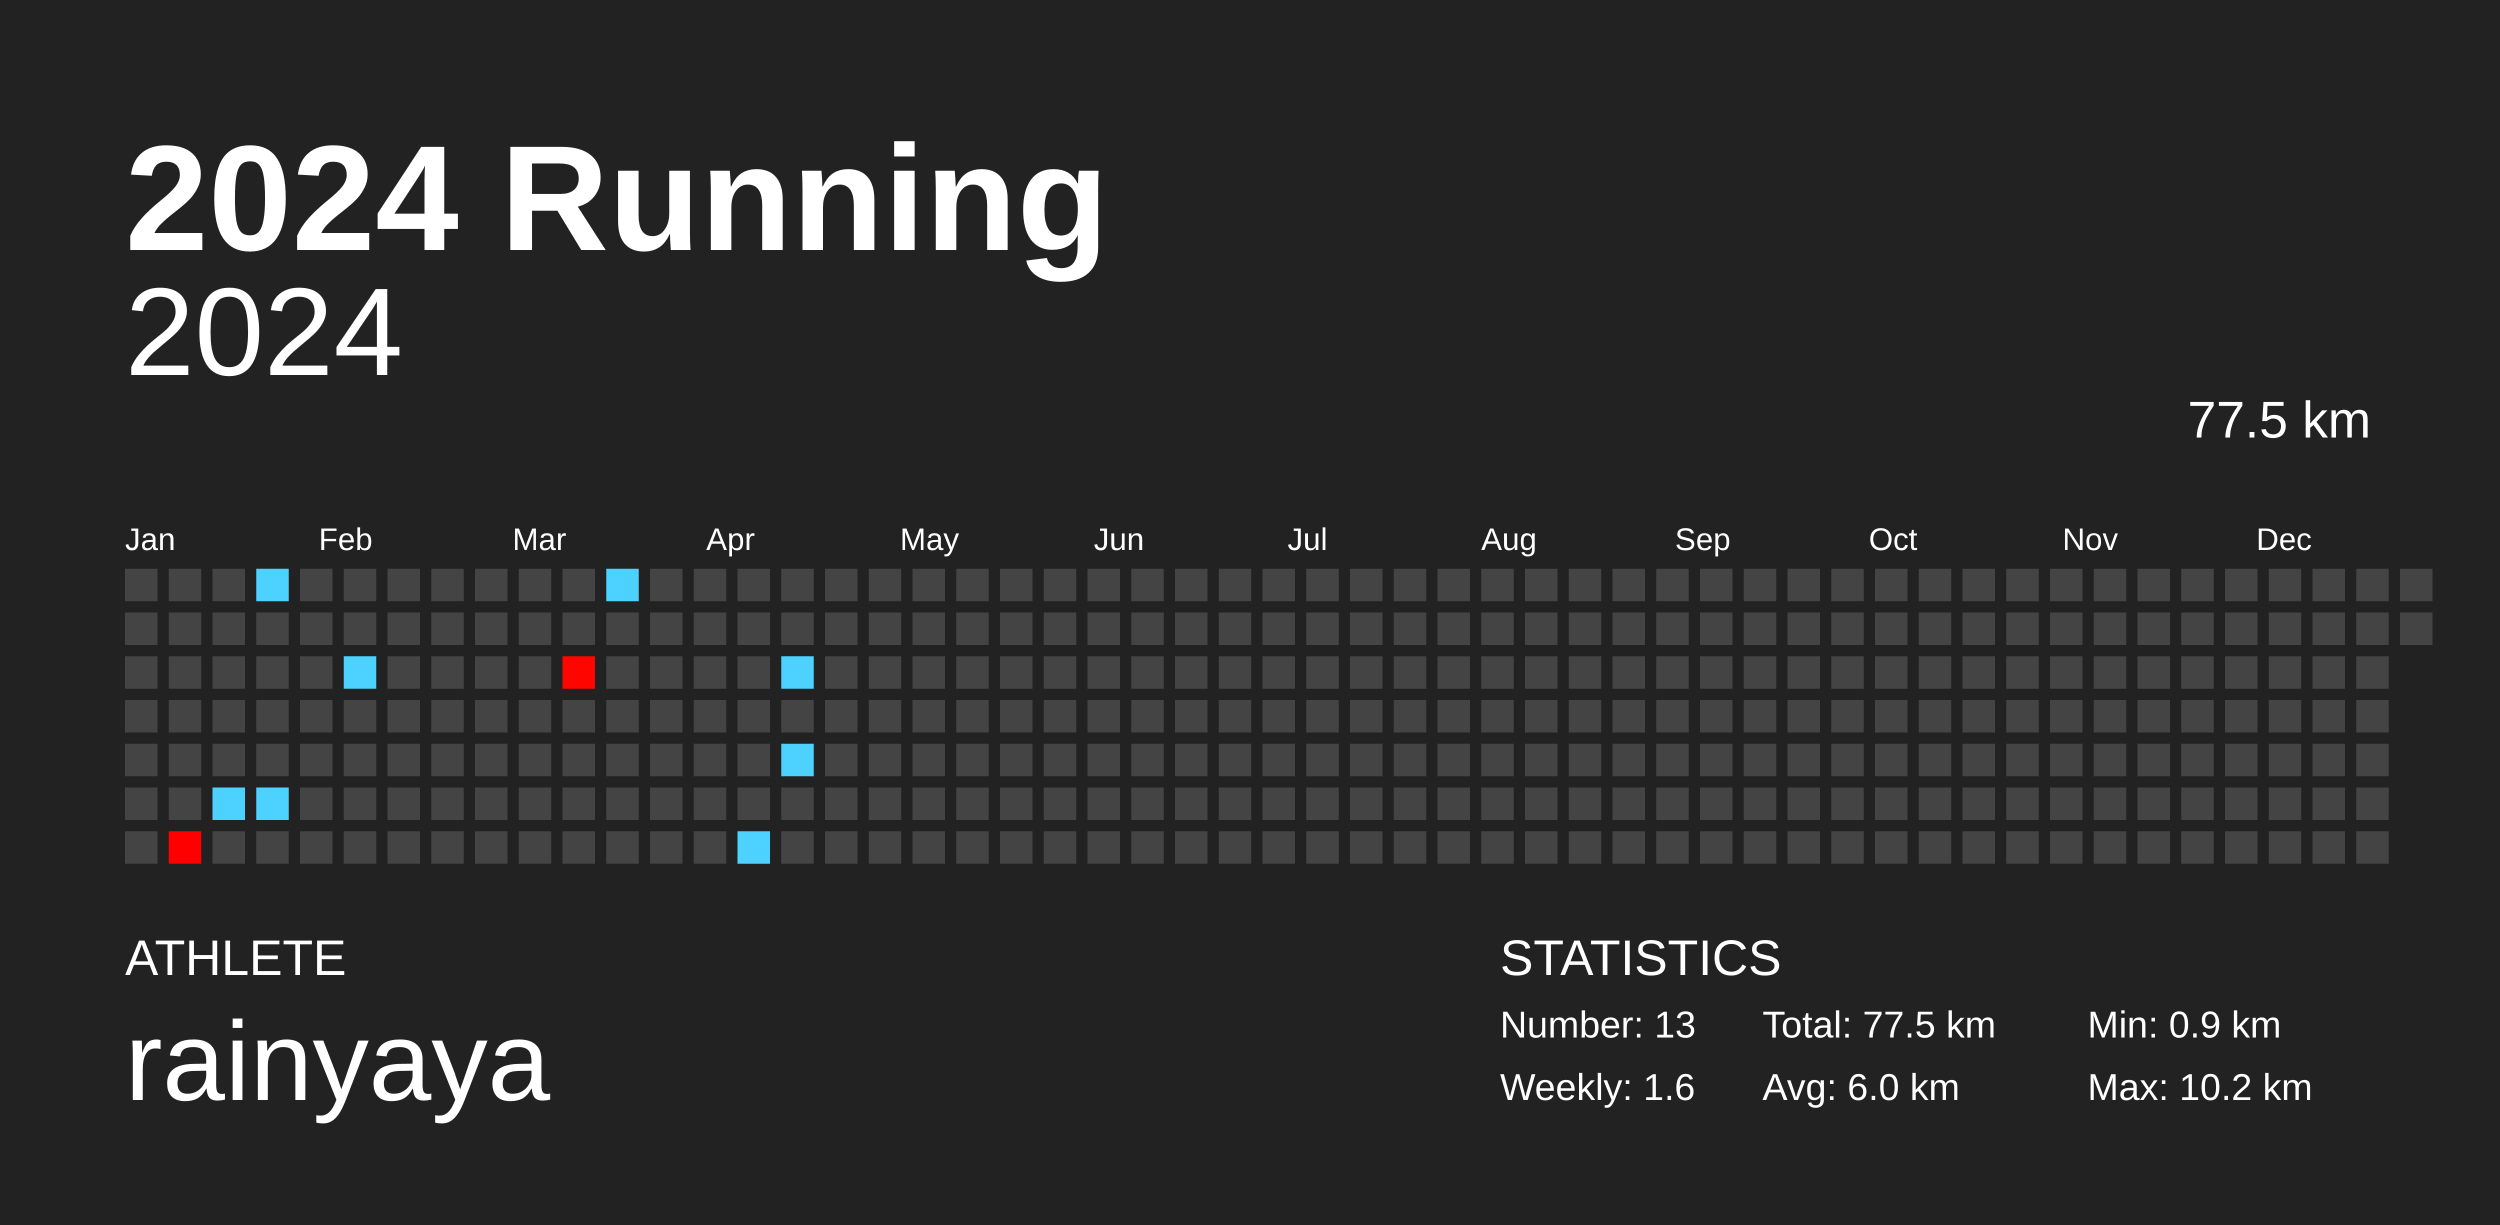
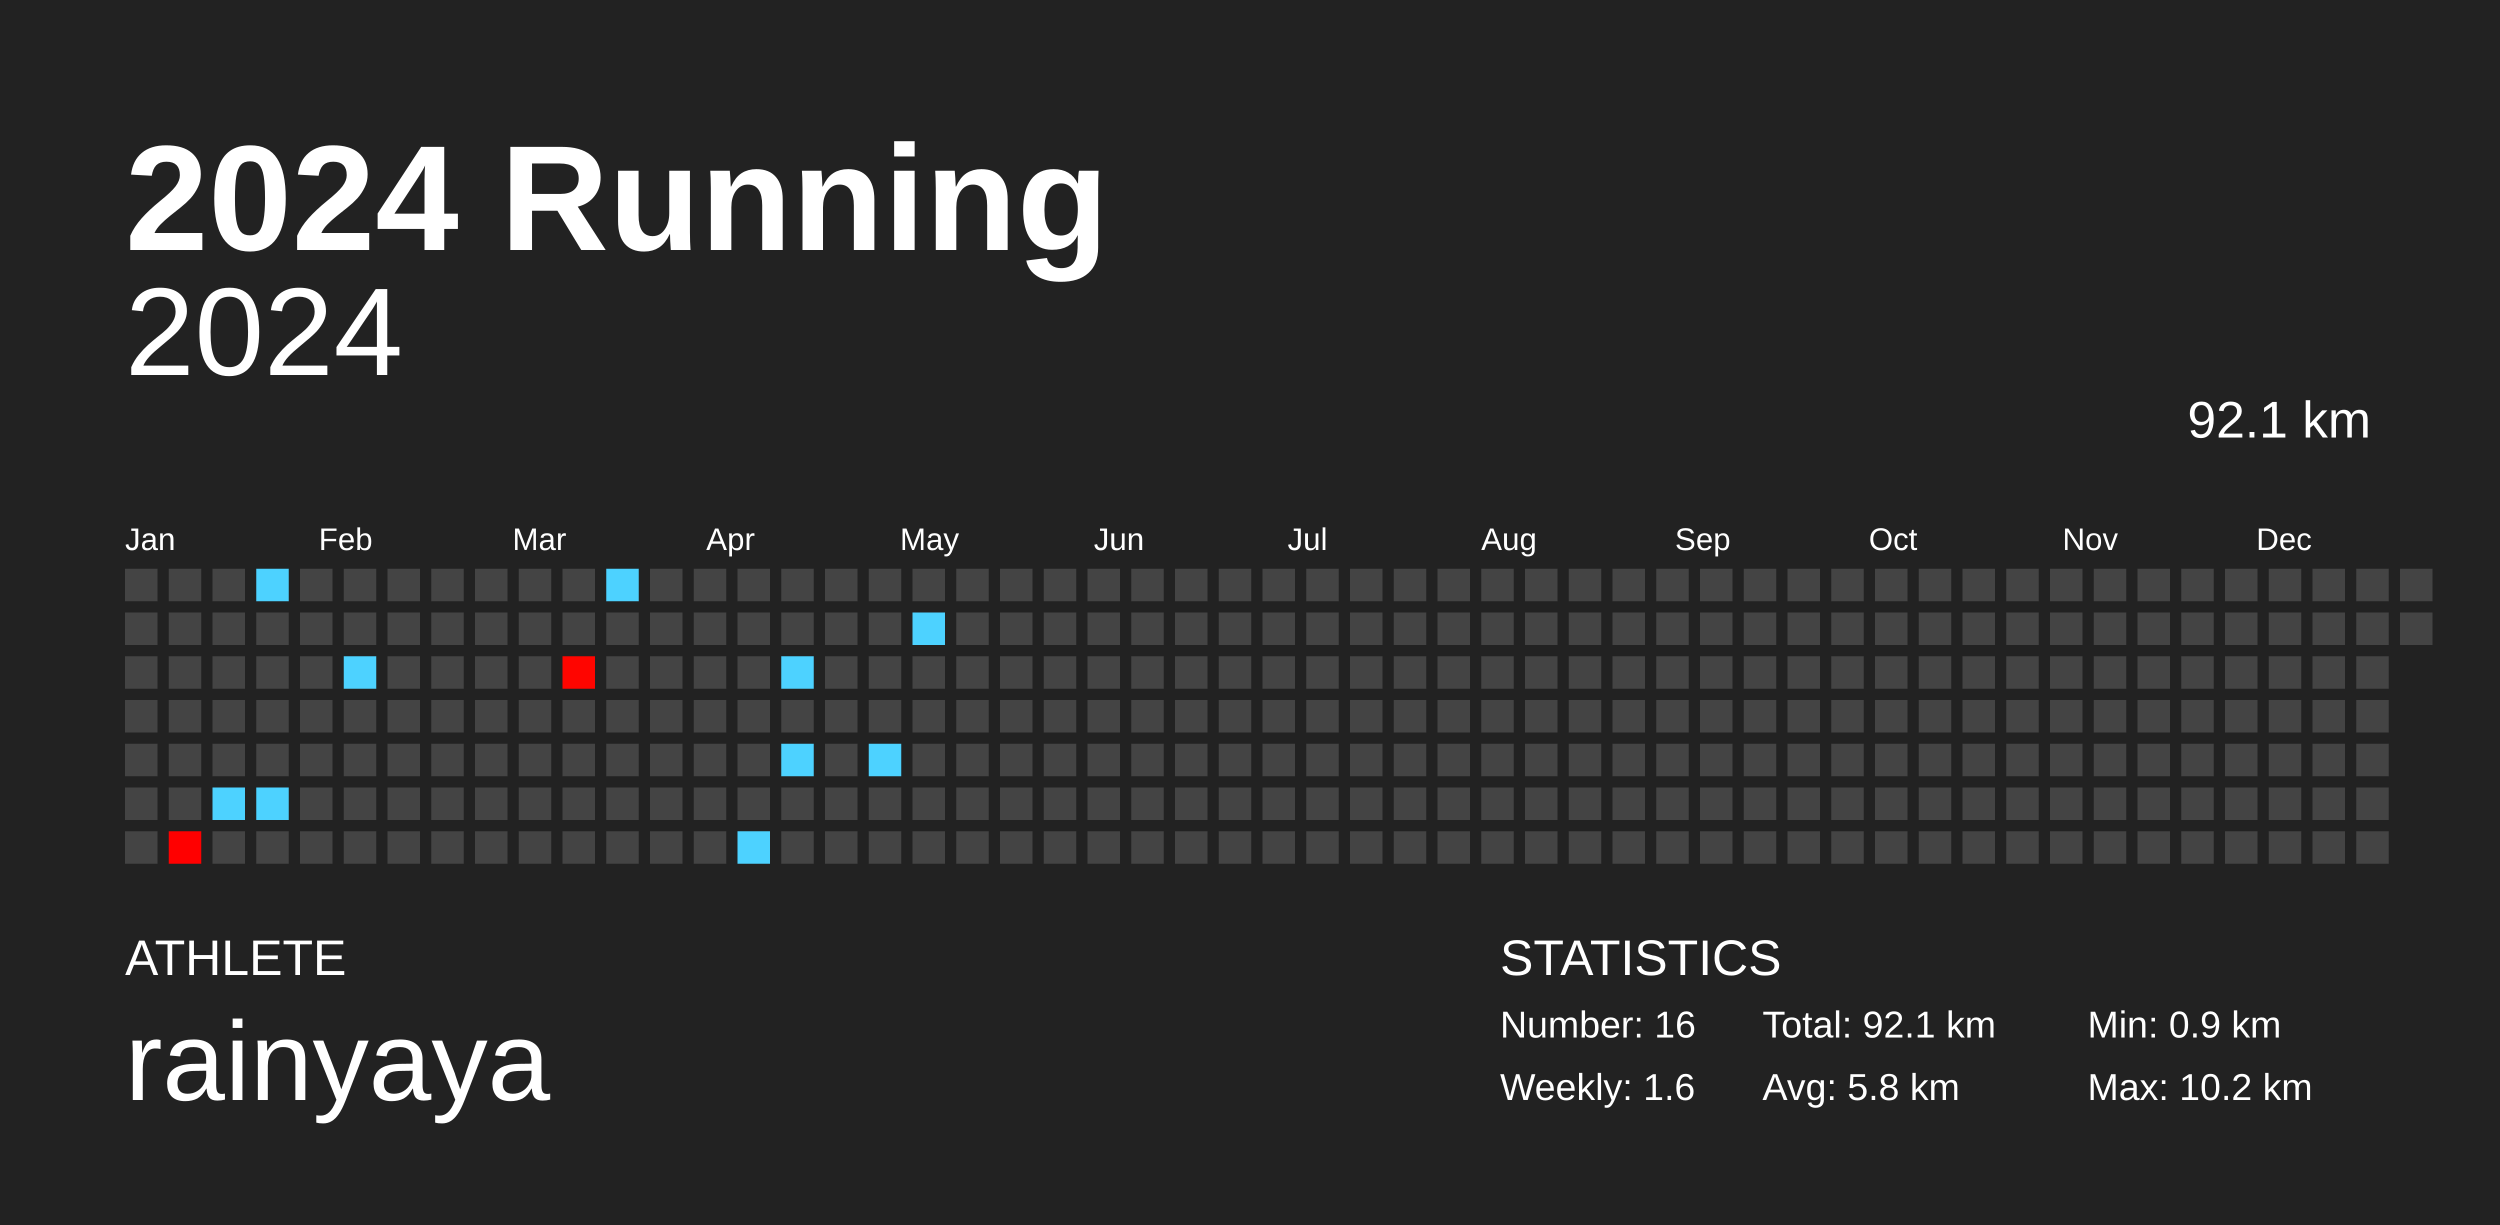
<svg xmlns="http://www.w3.org/2000/svg" baseProfile="full" height="98mm" version="1.1" viewBox="0,0,200,98" width="200mm">
  <defs />
  <rect fill="#222222" height="98" width="200" x="0" y="0" />
  <text fill="#FFFFFF" style="font-size:12px; font-family:Arial; font-weight:bold;" x="10" y="20">2024 Running</text>
  <text fill="#FFFFFF" style="font-size:4px; font-family:Arial" x="10" y="78">ATHLETE</text>
  <text fill="#FFFFFF" style="font-size:9px; font-family:Arial" x="10" y="88">rainyaya</text>
  <text fill="#FFFFFF" style="font-size:4px; font-family:Arial" x="120" y="78">STATISTICS</text>
-   <text fill="#FFFFFF" style="font-size:3px; font-family:Arial" x="120" y="83">Number: 13</text>
+   <text fill="#FFFFFF" style="font-size:3px; font-family:Arial" x="120" y="83">Number: 16</text>
  <text fill="#FFFFFF" style="font-size:3px; font-family:Arial" x="120" y="88">Weekly: 1.6</text>
-   <text fill="#FFFFFF" style="font-size:3px; font-family:Arial" x="141" y="83">Total: 77.5 km</text>
-   <text fill="#FFFFFF" style="font-size:3px; font-family:Arial" x="141" y="88">Avg: 6.0 km</text>
+   <text fill="#FFFFFF" style="font-size:3px; font-family:Arial" x="141" y="83">Total: 92.1 km</text>
+   <text fill="#FFFFFF" style="font-size:3px; font-family:Arial" x="141" y="88">Avg: 5.8 km</text>
  <text fill="#FFFFFF" style="font-size:3px; font-family:Arial" x="167" y="83">Min: 0.9 km</text>
  <text fill="#FFFFFF" style="font-size:3px; font-family:Arial" x="167" y="88">Max: 10.2 km</text>
  <text alignment-baseline="hanging" fill="#FFFFFF" style="font-size:10.0px; font-family:Arial;" x="10" y="30">2024</text>
-   <text alignment-baseline="hanging" fill="#FFFFFF" style="font-size:4.125px; font-family:Arial;" x="175" y="35">77.5 km</text>
+   <text alignment-baseline="hanging" fill="#FFFFFF" style="font-size:4.125px; font-family:Arial;" x="175" y="35">92.1 km</text>
  <text fill="#FFFFFF" style="font-size:2.5px; font-family:Arial" x="10.0" y="44">Jan</text>
  <text fill="#FFFFFF" style="font-size:2.5px; font-family:Arial" x="25.5" y="44">Feb</text>
  <text fill="#FFFFFF" style="font-size:2.5px; font-family:Arial" x="41.0" y="44">Mar</text>
  <text fill="#FFFFFF" style="font-size:2.5px; font-family:Arial" x="56.5" y="44">Apr</text>
  <text fill="#FFFFFF" style="font-size:2.5px; font-family:Arial" x="72.0" y="44">May</text>
  <text fill="#FFFFFF" style="font-size:2.5px; font-family:Arial" x="87.5" y="44">Jun</text>
  <text fill="#FFFFFF" style="font-size:2.5px; font-family:Arial" x="103.0" y="44">Jul</text>
  <text fill="#FFFFFF" style="font-size:2.5px; font-family:Arial" x="118.5" y="44">Aug</text>
  <text fill="#FFFFFF" style="font-size:2.5px; font-family:Arial" x="134.0" y="44">Sep</text>
  <text fill="#FFFFFF" style="font-size:2.5px; font-family:Arial" x="149.5" y="44">Oct</text>
  <text fill="#FFFFFF" style="font-size:2.5px; font-family:Arial" x="165.0" y="44">Nov</text>
  <text fill="#FFFFFF" style="font-size:2.5px; font-family:Arial" x="180.5" y="44">Dec</text>
  <rect fill="#444444" height="2.6" width="2.6" x="10.0" y="45.5" />
  <rect fill="#444444" height="2.6" width="2.6" x="10.0" y="49.0" />
  <rect fill="#444444" height="2.6" width="2.6" x="10.0" y="52.5" />
  <rect fill="#444444" height="2.6" width="2.6" x="10.0" y="56.0" />
  <rect fill="#444444" height="2.6" width="2.6" x="10.0" y="59.5" />
  <rect fill="#444444" height="2.6" width="2.6" x="10.0" y="63.0" />
  <rect fill="#444444" height="2.6" width="2.6" x="10.0" y="66.5" />
  <rect fill="#444444" height="2.6" width="2.6" x="13.5" y="45.5" />
  <rect fill="#444444" height="2.6" width="2.6" x="13.5" y="49.0" />
  <rect fill="#444444" height="2.6" width="2.6" x="13.5" y="52.5" />
  <rect fill="#444444" height="2.6" width="2.6" x="13.5" y="56.0" />
  <rect fill="#444444" height="2.6" width="2.6" x="13.5" y="59.5" />
  <rect fill="#444444" height="2.6" width="2.6" x="13.5" y="63.0" />
  <rect fill="#ff0000" height="2.6" width="2.6" x="13.5" y="66.5" />
  <rect fill="#444444" height="2.6" width="2.6" x="17.0" y="45.5" />
  <rect fill="#444444" height="2.6" width="2.6" x="17.0" y="49.0" />
  <rect fill="#444444" height="2.6" width="2.6" x="17.0" y="52.5" />
  <rect fill="#444444" height="2.6" width="2.6" x="17.0" y="56.0" />
  <rect fill="#444444" height="2.6" width="2.6" x="17.0" y="59.5" />
  <rect fill="#4dd2ff" height="2.6" width="2.6" x="17.0" y="63.0" />
  <rect fill="#444444" height="2.6" width="2.6" x="17.0" y="66.5" />
  <rect fill="#4dd2ff" height="2.6" width="2.6" x="20.5" y="45.5" />
  <rect fill="#444444" height="2.6" width="2.6" x="20.5" y="49.0" />
  <rect fill="#444444" height="2.6" width="2.6" x="20.5" y="52.5" />
  <rect fill="#444444" height="2.6" width="2.6" x="20.5" y="56.0" />
  <rect fill="#444444" height="2.6" width="2.6" x="20.5" y="59.5" />
  <rect fill="#4dd2ff" height="2.6" width="2.6" x="20.5" y="63.0" />
  <rect fill="#444444" height="2.6" width="2.6" x="20.5" y="66.5" />
  <rect fill="#444444" height="2.6" width="2.6" x="24.0" y="45.5" />
  <rect fill="#444444" height="2.6" width="2.6" x="24.0" y="49.0" />
  <rect fill="#444444" height="2.6" width="2.6" x="24.0" y="52.5" />
  <rect fill="#444444" height="2.6" width="2.6" x="24.0" y="56.0" />
  <rect fill="#444444" height="2.6" width="2.6" x="24.0" y="59.5" />
  <rect fill="#444444" height="2.6" width="2.6" x="24.0" y="63.0" />
  <rect fill="#444444" height="2.6" width="2.6" x="24.0" y="66.5" />
  <rect fill="#444444" height="2.6" width="2.6" x="27.5" y="45.5" />
  <rect fill="#444444" height="2.6" width="2.6" x="27.5" y="49.0" />
  <rect fill="#4dd2ff" height="2.6" width="2.6" x="27.5" y="52.5" />
  <rect fill="#444444" height="2.6" width="2.6" x="27.5" y="56.0" />
  <rect fill="#444444" height="2.6" width="2.6" x="27.5" y="59.5" />
  <rect fill="#444444" height="2.6" width="2.6" x="27.5" y="63.0" />
  <rect fill="#444444" height="2.6" width="2.6" x="27.5" y="66.5" />
  <rect fill="#444444" height="2.6" width="2.6" x="31.0" y="45.5" />
  <rect fill="#444444" height="2.6" width="2.6" x="31.0" y="49.0" />
  <rect fill="#444444" height="2.6" width="2.6" x="31.0" y="52.5" />
  <rect fill="#444444" height="2.6" width="2.6" x="31.0" y="56.0" />
  <rect fill="#444444" height="2.6" width="2.6" x="31.0" y="59.5" />
  <rect fill="#444444" height="2.6" width="2.6" x="31.0" y="63.0" />
  <rect fill="#444444" height="2.6" width="2.6" x="31.0" y="66.5" />
  <rect fill="#444444" height="2.6" width="2.6" x="34.5" y="45.5" />
  <rect fill="#444444" height="2.6" width="2.6" x="34.5" y="49.0" />
  <rect fill="#444444" height="2.6" width="2.6" x="34.5" y="52.5" />
  <rect fill="#444444" height="2.6" width="2.6" x="34.5" y="56.0" />
  <rect fill="#444444" height="2.6" width="2.6" x="34.5" y="59.5" />
  <rect fill="#444444" height="2.6" width="2.6" x="34.5" y="63.0" />
  <rect fill="#444444" height="2.6" width="2.6" x="34.5" y="66.5" />
  <rect fill="#444444" height="2.6" width="2.6" x="38.0" y="45.5" />
  <rect fill="#444444" height="2.6" width="2.6" x="38.0" y="49.0" />
  <rect fill="#444444" height="2.6" width="2.6" x="38.0" y="52.5" />
  <rect fill="#444444" height="2.6" width="2.6" x="38.0" y="56.0" />
  <rect fill="#444444" height="2.6" width="2.6" x="38.0" y="59.5" />
  <rect fill="#444444" height="2.6" width="2.6" x="38.0" y="63.0" />
  <rect fill="#444444" height="2.6" width="2.6" x="38.0" y="66.5" />
  <rect fill="#444444" height="2.6" width="2.6" x="41.5" y="45.5" />
  <rect fill="#444444" height="2.6" width="2.6" x="41.5" y="49.0" />
  <rect fill="#444444" height="2.6" width="2.6" x="41.5" y="52.5" />
  <rect fill="#444444" height="2.6" width="2.6" x="41.5" y="56.0" />
  <rect fill="#444444" height="2.6" width="2.6" x="41.5" y="59.5" />
  <rect fill="#444444" height="2.6" width="2.6" x="41.5" y="63.0" />
  <rect fill="#444444" height="2.6" width="2.6" x="41.5" y="66.5" />
  <rect fill="#444444" height="2.6" width="2.6" x="45.0" y="45.5" />
  <rect fill="#444444" height="2.6" width="2.6" x="45.0" y="49.0" />
  <rect fill="#ff0500" height="2.6" width="2.6" x="45.0" y="52.5" />
  <rect fill="#444444" height="2.6" width="2.6" x="45.0" y="56.0" />
  <rect fill="#444444" height="2.6" width="2.6" x="45.0" y="59.5" />
  <rect fill="#444444" height="2.6" width="2.6" x="45.0" y="63.0" />
  <rect fill="#444444" height="2.6" width="2.6" x="45.0" y="66.5" />
  <rect fill="#4dd2ff" height="2.6" width="2.6" x="48.5" y="45.5" />
  <rect fill="#444444" height="2.6" width="2.6" x="48.5" y="49.0" />
  <rect fill="#444444" height="2.6" width="2.6" x="48.5" y="52.5" />
  <rect fill="#444444" height="2.6" width="2.6" x="48.5" y="56.0" />
  <rect fill="#444444" height="2.6" width="2.6" x="48.5" y="59.5" />
  <rect fill="#444444" height="2.6" width="2.6" x="48.5" y="63.0" />
  <rect fill="#444444" height="2.6" width="2.6" x="48.5" y="66.5" />
  <rect fill="#444444" height="2.6" width="2.6" x="52.0" y="45.5" />
  <rect fill="#444444" height="2.6" width="2.6" x="52.0" y="49.0" />
  <rect fill="#444444" height="2.6" width="2.6" x="52.0" y="52.5" />
  <rect fill="#444444" height="2.6" width="2.6" x="52.0" y="56.0" />
  <rect fill="#444444" height="2.6" width="2.6" x="52.0" y="59.5" />
  <rect fill="#444444" height="2.6" width="2.6" x="52.0" y="63.0" />
  <rect fill="#444444" height="2.6" width="2.6" x="52.0" y="66.5" />
  <rect fill="#444444" height="2.6" width="2.6" x="55.5" y="45.5" />
  <rect fill="#444444" height="2.6" width="2.6" x="55.5" y="49.0" />
  <rect fill="#444444" height="2.6" width="2.6" x="55.5" y="52.5" />
  <rect fill="#444444" height="2.6" width="2.6" x="55.5" y="56.0" />
  <rect fill="#444444" height="2.6" width="2.6" x="55.5" y="59.5" />
  <rect fill="#444444" height="2.6" width="2.6" x="55.5" y="63.0" />
  <rect fill="#444444" height="2.6" width="2.6" x="55.5" y="66.5" />
  <rect fill="#444444" height="2.6" width="2.6" x="59.0" y="45.5" />
  <rect fill="#444444" height="2.6" width="2.6" x="59.0" y="49.0" />
  <rect fill="#444444" height="2.6" width="2.6" x="59.0" y="52.5" />
  <rect fill="#444444" height="2.6" width="2.6" x="59.0" y="56.0" />
  <rect fill="#444444" height="2.6" width="2.6" x="59.0" y="59.5" />
  <rect fill="#444444" height="2.6" width="2.6" x="59.0" y="63.0" />
  <rect fill="#4dd2ff" height="2.6" width="2.6" x="59.0" y="66.5" />
  <rect fill="#444444" height="2.6" width="2.6" x="62.5" y="45.5" />
  <rect fill="#444444" height="2.6" width="2.6" x="62.5" y="49.0" />
  <rect fill="#4dd2ff" height="2.6" width="2.6" x="62.5" y="52.5" />
  <rect fill="#444444" height="2.6" width="2.6" x="62.5" y="56.0" />
  <rect fill="#4dd2ff" height="2.6" width="2.6" x="62.5" y="59.5" />
  <rect fill="#444444" height="2.6" width="2.6" x="62.5" y="63.0" />
  <rect fill="#444444" height="2.6" width="2.6" x="62.5" y="66.5" />
  <rect fill="#444444" height="2.6" width="2.6" x="66.0" y="45.5" />
  <rect fill="#444444" height="2.6" width="2.6" x="66.0" y="49.0" />
  <rect fill="#444444" height="2.6" width="2.6" x="66.0" y="52.5" />
  <rect fill="#444444" height="2.6" width="2.6" x="66.0" y="56.0" />
  <rect fill="#444444" height="2.6" width="2.6" x="66.0" y="59.5" />
  <rect fill="#444444" height="2.6" width="2.6" x="66.0" y="63.0" />
  <rect fill="#444444" height="2.6" width="2.6" x="66.0" y="66.5" />
  <rect fill="#444444" height="2.6" width="2.6" x="69.5" y="45.5" />
  <rect fill="#444444" height="2.6" width="2.6" x="69.5" y="49.0" />
  <rect fill="#444444" height="2.6" width="2.6" x="69.5" y="52.5" />
  <rect fill="#444444" height="2.6" width="2.6" x="69.5" y="56.0" />
-   <rect fill="#444444" height="2.6" width="2.6" x="69.5" y="59.5" />
+   <rect fill="#4dd2ff" height="2.6" width="2.6" x="69.5" y="59.5" />
  <rect fill="#444444" height="2.6" width="2.6" x="69.5" y="63.0" />
  <rect fill="#444444" height="2.6" width="2.6" x="69.5" y="66.5" />
  <rect fill="#444444" height="2.6" width="2.6" x="73.0" y="45.5" />
-   <rect fill="#444444" height="2.6" width="2.6" x="73.0" y="49.0" />
+   <rect fill="#4dd2ff" height="2.6" width="2.6" x="73.0" y="49.0" />
  <rect fill="#444444" height="2.6" width="2.6" x="73.0" y="52.5" />
  <rect fill="#444444" height="2.6" width="2.6" x="73.0" y="56.0" />
  <rect fill="#444444" height="2.6" width="2.6" x="73.0" y="59.5" />
  <rect fill="#444444" height="2.6" width="2.6" x="73.0" y="63.0" />
  <rect fill="#444444" height="2.6" width="2.6" x="73.0" y="66.5" />
  <rect fill="#444444" height="2.6" width="2.6" x="76.5" y="45.5" />
  <rect fill="#444444" height="2.6" width="2.6" x="76.5" y="49.0" />
  <rect fill="#444444" height="2.6" width="2.6" x="76.5" y="52.5" />
  <rect fill="#444444" height="2.6" width="2.6" x="76.5" y="56.0" />
  <rect fill="#444444" height="2.6" width="2.6" x="76.5" y="59.5" />
  <rect fill="#444444" height="2.6" width="2.6" x="76.5" y="63.0" />
  <rect fill="#444444" height="2.6" width="2.6" x="76.5" y="66.5" />
  <rect fill="#444444" height="2.6" width="2.6" x="80.0" y="45.5" />
  <rect fill="#444444" height="2.6" width="2.6" x="80.0" y="49.0" />
  <rect fill="#444444" height="2.6" width="2.6" x="80.0" y="52.5" />
  <rect fill="#444444" height="2.6" width="2.6" x="80.0" y="56.0" />
  <rect fill="#444444" height="2.6" width="2.6" x="80.0" y="59.5" />
  <rect fill="#444444" height="2.6" width="2.6" x="80.0" y="63.0" />
  <rect fill="#444444" height="2.6" width="2.6" x="80.0" y="66.5" />
  <rect fill="#444444" height="2.6" width="2.6" x="83.5" y="45.5" />
  <rect fill="#444444" height="2.6" width="2.6" x="83.5" y="49.0" />
  <rect fill="#444444" height="2.6" width="2.6" x="83.5" y="52.5" />
  <rect fill="#444444" height="2.6" width="2.6" x="83.5" y="56.0" />
  <rect fill="#444444" height="2.6" width="2.6" x="83.5" y="59.5" />
  <rect fill="#444444" height="2.6" width="2.6" x="83.5" y="63.0" />
  <rect fill="#444444" height="2.6" width="2.6" x="83.5" y="66.5" />
  <rect fill="#444444" height="2.6" width="2.6" x="87.0" y="45.5" />
  <rect fill="#444444" height="2.6" width="2.6" x="87.0" y="49.0" />
  <rect fill="#444444" height="2.6" width="2.6" x="87.0" y="52.5" />
  <rect fill="#444444" height="2.6" width="2.6" x="87.0" y="56.0" />
  <rect fill="#444444" height="2.6" width="2.6" x="87.0" y="59.5" />
  <rect fill="#444444" height="2.6" width="2.6" x="87.0" y="63.0" />
  <rect fill="#444444" height="2.6" width="2.6" x="87.0" y="66.5" />
  <rect fill="#444444" height="2.6" width="2.6" x="90.5" y="45.5" />
  <rect fill="#444444" height="2.6" width="2.6" x="90.5" y="49.0" />
  <rect fill="#444444" height="2.6" width="2.6" x="90.5" y="52.5" />
  <rect fill="#444444" height="2.6" width="2.6" x="90.5" y="56.0" />
  <rect fill="#444444" height="2.6" width="2.6" x="90.5" y="59.5" />
  <rect fill="#444444" height="2.6" width="2.6" x="90.5" y="63.0" />
  <rect fill="#444444" height="2.6" width="2.6" x="90.5" y="66.5" />
  <rect fill="#444444" height="2.6" width="2.6" x="94.0" y="45.5" />
  <rect fill="#444444" height="2.6" width="2.6" x="94.0" y="49.0" />
  <rect fill="#444444" height="2.6" width="2.6" x="94.0" y="52.5" />
  <rect fill="#444444" height="2.6" width="2.6" x="94.0" y="56.0" />
  <rect fill="#444444" height="2.6" width="2.6" x="94.0" y="59.5" />
  <rect fill="#444444" height="2.6" width="2.6" x="94.0" y="63.0" />
  <rect fill="#444444" height="2.6" width="2.6" x="94.0" y="66.5" />
  <rect fill="#444444" height="2.6" width="2.6" x="97.5" y="45.5" />
  <rect fill="#444444" height="2.6" width="2.6" x="97.5" y="49.0" />
  <rect fill="#444444" height="2.6" width="2.6" x="97.5" y="52.5" />
  <rect fill="#444444" height="2.6" width="2.6" x="97.5" y="56.0" />
  <rect fill="#444444" height="2.6" width="2.6" x="97.5" y="59.5" />
  <rect fill="#444444" height="2.6" width="2.6" x="97.5" y="63.0" />
  <rect fill="#444444" height="2.6" width="2.6" x="97.5" y="66.5" />
  <rect fill="#444444" height="2.6" width="2.6" x="101.0" y="45.5" />
  <rect fill="#444444" height="2.6" width="2.6" x="101.0" y="49.0" />
  <rect fill="#444444" height="2.6" width="2.6" x="101.0" y="52.5" />
  <rect fill="#444444" height="2.6" width="2.6" x="101.0" y="56.0" />
  <rect fill="#444444" height="2.6" width="2.6" x="101.0" y="59.5" />
  <rect fill="#444444" height="2.6" width="2.6" x="101.0" y="63.0" />
  <rect fill="#444444" height="2.6" width="2.6" x="101.0" y="66.5" />
  <rect fill="#444444" height="2.6" width="2.6" x="104.5" y="45.5" />
  <rect fill="#444444" height="2.6" width="2.6" x="104.5" y="49.0" />
  <rect fill="#444444" height="2.6" width="2.6" x="104.5" y="52.5" />
  <rect fill="#444444" height="2.6" width="2.6" x="104.5" y="56.0" />
  <rect fill="#444444" height="2.6" width="2.6" x="104.5" y="59.5" />
  <rect fill="#444444" height="2.6" width="2.6" x="104.5" y="63.0" />
  <rect fill="#444444" height="2.6" width="2.6" x="104.5" y="66.5" />
  <rect fill="#444444" height="2.6" width="2.6" x="108.0" y="45.5" />
  <rect fill="#444444" height="2.6" width="2.6" x="108.0" y="49.0" />
  <rect fill="#444444" height="2.6" width="2.6" x="108.0" y="52.5" />
  <rect fill="#444444" height="2.6" width="2.6" x="108.0" y="56.0" />
  <rect fill="#444444" height="2.6" width="2.6" x="108.0" y="59.5" />
  <rect fill="#444444" height="2.6" width="2.6" x="108.0" y="63.0" />
  <rect fill="#444444" height="2.6" width="2.6" x="108.0" y="66.5" />
  <rect fill="#444444" height="2.6" width="2.6" x="111.5" y="45.5" />
  <rect fill="#444444" height="2.6" width="2.6" x="111.5" y="49.0" />
  <rect fill="#444444" height="2.6" width="2.6" x="111.5" y="52.5" />
  <rect fill="#444444" height="2.6" width="2.6" x="111.5" y="56.0" />
  <rect fill="#444444" height="2.6" width="2.6" x="111.5" y="59.5" />
  <rect fill="#444444" height="2.6" width="2.6" x="111.5" y="63.0" />
  <rect fill="#444444" height="2.6" width="2.6" x="111.5" y="66.5" />
  <rect fill="#444444" height="2.6" width="2.6" x="115.0" y="45.5" />
  <rect fill="#444444" height="2.6" width="2.6" x="115.0" y="49.0" />
  <rect fill="#444444" height="2.6" width="2.6" x="115.0" y="52.5" />
  <rect fill="#444444" height="2.6" width="2.6" x="115.0" y="56.0" />
  <rect fill="#444444" height="2.6" width="2.6" x="115.0" y="59.5" />
  <rect fill="#444444" height="2.6" width="2.6" x="115.0" y="63.0" />
  <rect fill="#444444" height="2.6" width="2.6" x="115.0" y="66.5" />
  <rect fill="#444444" height="2.6" width="2.6" x="118.5" y="45.5" />
  <rect fill="#444444" height="2.6" width="2.6" x="118.5" y="49.0" />
  <rect fill="#444444" height="2.6" width="2.6" x="118.5" y="52.5" />
  <rect fill="#444444" height="2.6" width="2.6" x="118.5" y="56.0" />
  <rect fill="#444444" height="2.6" width="2.6" x="118.5" y="59.5" />
  <rect fill="#444444" height="2.6" width="2.6" x="118.5" y="63.0" />
  <rect fill="#444444" height="2.6" width="2.6" x="118.5" y="66.5" />
  <rect fill="#444444" height="2.6" width="2.6" x="122.0" y="45.5" />
  <rect fill="#444444" height="2.6" width="2.6" x="122.0" y="49.0" />
  <rect fill="#444444" height="2.6" width="2.6" x="122.0" y="52.5" />
  <rect fill="#444444" height="2.6" width="2.6" x="122.0" y="56.0" />
  <rect fill="#444444" height="2.6" width="2.6" x="122.0" y="59.5" />
  <rect fill="#444444" height="2.6" width="2.6" x="122.0" y="63.0" />
  <rect fill="#444444" height="2.6" width="2.6" x="122.0" y="66.5" />
  <rect fill="#444444" height="2.6" width="2.6" x="125.5" y="45.5" />
  <rect fill="#444444" height="2.6" width="2.6" x="125.5" y="49.0" />
  <rect fill="#444444" height="2.6" width="2.6" x="125.5" y="52.5" />
  <rect fill="#444444" height="2.6" width="2.6" x="125.5" y="56.0" />
  <rect fill="#444444" height="2.6" width="2.6" x="125.5" y="59.5" />
  <rect fill="#444444" height="2.6" width="2.6" x="125.5" y="63.0" />
  <rect fill="#444444" height="2.6" width="2.6" x="125.5" y="66.5" />
  <rect fill="#444444" height="2.6" width="2.6" x="129.0" y="45.5" />
  <rect fill="#444444" height="2.6" width="2.6" x="129.0" y="49.0" />
  <rect fill="#444444" height="2.6" width="2.6" x="129.0" y="52.5" />
  <rect fill="#444444" height="2.6" width="2.6" x="129.0" y="56.0" />
  <rect fill="#444444" height="2.6" width="2.6" x="129.0" y="59.5" />
  <rect fill="#444444" height="2.6" width="2.6" x="129.0" y="63.0" />
  <rect fill="#444444" height="2.6" width="2.6" x="129.0" y="66.5" />
  <rect fill="#444444" height="2.6" width="2.6" x="132.5" y="45.5" />
  <rect fill="#444444" height="2.6" width="2.6" x="132.5" y="49.0" />
  <rect fill="#444444" height="2.6" width="2.6" x="132.5" y="52.5" />
  <rect fill="#444444" height="2.6" width="2.6" x="132.5" y="56.0" />
  <rect fill="#444444" height="2.6" width="2.6" x="132.5" y="59.5" />
  <rect fill="#444444" height="2.6" width="2.6" x="132.5" y="63.0" />
  <rect fill="#444444" height="2.6" width="2.6" x="132.5" y="66.5" />
  <rect fill="#444444" height="2.6" width="2.6" x="136.0" y="45.5" />
  <rect fill="#444444" height="2.6" width="2.6" x="136.0" y="49.0" />
  <rect fill="#444444" height="2.6" width="2.6" x="136.0" y="52.5" />
  <rect fill="#444444" height="2.6" width="2.6" x="136.0" y="56.0" />
  <rect fill="#444444" height="2.6" width="2.6" x="136.0" y="59.5" />
  <rect fill="#444444" height="2.6" width="2.6" x="136.0" y="63.0" />
  <rect fill="#444444" height="2.6" width="2.6" x="136.0" y="66.5" />
  <rect fill="#444444" height="2.6" width="2.6" x="139.5" y="45.5" />
  <rect fill="#444444" height="2.6" width="2.6" x="139.5" y="49.0" />
  <rect fill="#444444" height="2.6" width="2.6" x="139.5" y="52.5" />
  <rect fill="#444444" height="2.6" width="2.6" x="139.5" y="56.0" />
  <rect fill="#444444" height="2.6" width="2.6" x="139.5" y="59.5" />
  <rect fill="#444444" height="2.6" width="2.6" x="139.5" y="63.0" />
  <rect fill="#444444" height="2.6" width="2.6" x="139.5" y="66.5" />
  <rect fill="#444444" height="2.6" width="2.6" x="143.0" y="45.5" />
  <rect fill="#444444" height="2.6" width="2.6" x="143.0" y="49.0" />
  <rect fill="#444444" height="2.6" width="2.6" x="143.0" y="52.5" />
  <rect fill="#444444" height="2.6" width="2.6" x="143.0" y="56.0" />
  <rect fill="#444444" height="2.6" width="2.6" x="143.0" y="59.5" />
  <rect fill="#444444" height="2.6" width="2.6" x="143.0" y="63.0" />
  <rect fill="#444444" height="2.6" width="2.6" x="143.0" y="66.5" />
  <rect fill="#444444" height="2.6" width="2.6" x="146.5" y="45.5" />
  <rect fill="#444444" height="2.6" width="2.6" x="146.5" y="49.0" />
  <rect fill="#444444" height="2.6" width="2.6" x="146.5" y="52.5" />
  <rect fill="#444444" height="2.6" width="2.6" x="146.5" y="56.0" />
  <rect fill="#444444" height="2.6" width="2.6" x="146.5" y="59.5" />
  <rect fill="#444444" height="2.6" width="2.6" x="146.5" y="63.0" />
  <rect fill="#444444" height="2.6" width="2.6" x="146.5" y="66.5" />
  <rect fill="#444444" height="2.6" width="2.6" x="150.0" y="45.5" />
  <rect fill="#444444" height="2.6" width="2.6" x="150.0" y="49.0" />
  <rect fill="#444444" height="2.6" width="2.6" x="150.0" y="52.5" />
  <rect fill="#444444" height="2.6" width="2.6" x="150.0" y="56.0" />
  <rect fill="#444444" height="2.6" width="2.6" x="150.0" y="59.5" />
  <rect fill="#444444" height="2.6" width="2.6" x="150.0" y="63.0" />
  <rect fill="#444444" height="2.6" width="2.6" x="150.0" y="66.5" />
  <rect fill="#444444" height="2.6" width="2.6" x="153.5" y="45.5" />
  <rect fill="#444444" height="2.6" width="2.6" x="153.5" y="49.0" />
  <rect fill="#444444" height="2.6" width="2.6" x="153.5" y="52.5" />
  <rect fill="#444444" height="2.6" width="2.6" x="153.5" y="56.0" />
  <rect fill="#444444" height="2.6" width="2.6" x="153.5" y="59.5" />
  <rect fill="#444444" height="2.6" width="2.6" x="153.5" y="63.0" />
  <rect fill="#444444" height="2.6" width="2.6" x="153.5" y="66.5" />
  <rect fill="#444444" height="2.6" width="2.6" x="157.0" y="45.5" />
  <rect fill="#444444" height="2.6" width="2.6" x="157.0" y="49.0" />
  <rect fill="#444444" height="2.6" width="2.6" x="157.0" y="52.5" />
  <rect fill="#444444" height="2.6" width="2.6" x="157.0" y="56.0" />
  <rect fill="#444444" height="2.6" width="2.6" x="157.0" y="59.5" />
  <rect fill="#444444" height="2.6" width="2.6" x="157.0" y="63.0" />
  <rect fill="#444444" height="2.6" width="2.6" x="157.0" y="66.5" />
  <rect fill="#444444" height="2.6" width="2.6" x="160.5" y="45.5" />
  <rect fill="#444444" height="2.6" width="2.6" x="160.5" y="49.0" />
  <rect fill="#444444" height="2.6" width="2.6" x="160.5" y="52.5" />
  <rect fill="#444444" height="2.6" width="2.6" x="160.5" y="56.0" />
  <rect fill="#444444" height="2.6" width="2.6" x="160.5" y="59.5" />
  <rect fill="#444444" height="2.6" width="2.6" x="160.5" y="63.0" />
  <rect fill="#444444" height="2.6" width="2.6" x="160.5" y="66.5" />
  <rect fill="#444444" height="2.6" width="2.6" x="164.0" y="45.5" />
  <rect fill="#444444" height="2.6" width="2.6" x="164.0" y="49.0" />
  <rect fill="#444444" height="2.6" width="2.6" x="164.0" y="52.5" />
  <rect fill="#444444" height="2.6" width="2.6" x="164.0" y="56.0" />
  <rect fill="#444444" height="2.6" width="2.6" x="164.0" y="59.5" />
  <rect fill="#444444" height="2.6" width="2.6" x="164.0" y="63.0" />
  <rect fill="#444444" height="2.6" width="2.6" x="164.0" y="66.5" />
  <rect fill="#444444" height="2.6" width="2.6" x="167.5" y="45.5" />
  <rect fill="#444444" height="2.6" width="2.6" x="167.5" y="49.0" />
  <rect fill="#444444" height="2.6" width="2.6" x="167.5" y="52.5" />
  <rect fill="#444444" height="2.6" width="2.6" x="167.5" y="56.0" />
  <rect fill="#444444" height="2.6" width="2.6" x="167.5" y="59.5" />
  <rect fill="#444444" height="2.6" width="2.6" x="167.5" y="63.0" />
  <rect fill="#444444" height="2.6" width="2.6" x="167.5" y="66.5" />
  <rect fill="#444444" height="2.6" width="2.6" x="171.0" y="45.5" />
  <rect fill="#444444" height="2.6" width="2.6" x="171.0" y="49.0" />
  <rect fill="#444444" height="2.6" width="2.6" x="171.0" y="52.5" />
  <rect fill="#444444" height="2.6" width="2.6" x="171.0" y="56.0" />
  <rect fill="#444444" height="2.6" width="2.6" x="171.0" y="59.5" />
  <rect fill="#444444" height="2.6" width="2.6" x="171.0" y="63.0" />
  <rect fill="#444444" height="2.6" width="2.6" x="171.0" y="66.5" />
  <rect fill="#444444" height="2.6" width="2.6" x="174.5" y="45.5" />
  <rect fill="#444444" height="2.6" width="2.6" x="174.5" y="49.0" />
  <rect fill="#444444" height="2.6" width="2.6" x="174.5" y="52.5" />
  <rect fill="#444444" height="2.6" width="2.6" x="174.5" y="56.0" />
  <rect fill="#444444" height="2.6" width="2.6" x="174.5" y="59.5" />
  <rect fill="#444444" height="2.6" width="2.6" x="174.5" y="63.0" />
  <rect fill="#444444" height="2.6" width="2.6" x="174.5" y="66.5" />
  <rect fill="#444444" height="2.6" width="2.6" x="178.0" y="45.5" />
  <rect fill="#444444" height="2.6" width="2.6" x="178.0" y="49.0" />
  <rect fill="#444444" height="2.6" width="2.6" x="178.0" y="52.5" />
  <rect fill="#444444" height="2.6" width="2.6" x="178.0" y="56.0" />
  <rect fill="#444444" height="2.6" width="2.6" x="178.0" y="59.5" />
  <rect fill="#444444" height="2.6" width="2.6" x="178.0" y="63.0" />
  <rect fill="#444444" height="2.6" width="2.6" x="178.0" y="66.5" />
  <rect fill="#444444" height="2.6" width="2.6" x="181.5" y="45.5" />
  <rect fill="#444444" height="2.6" width="2.6" x="181.5" y="49.0" />
  <rect fill="#444444" height="2.6" width="2.6" x="181.5" y="52.5" />
  <rect fill="#444444" height="2.6" width="2.6" x="181.5" y="56.0" />
  <rect fill="#444444" height="2.6" width="2.6" x="181.5" y="59.5" />
  <rect fill="#444444" height="2.6" width="2.6" x="181.5" y="63.0" />
  <rect fill="#444444" height="2.6" width="2.6" x="181.5" y="66.5" />
  <rect fill="#444444" height="2.6" width="2.6" x="185.0" y="45.5" />
  <rect fill="#444444" height="2.6" width="2.6" x="185.0" y="49.0" />
  <rect fill="#444444" height="2.6" width="2.6" x="185.0" y="52.5" />
  <rect fill="#444444" height="2.6" width="2.6" x="185.0" y="56.0" />
  <rect fill="#444444" height="2.6" width="2.6" x="185.0" y="59.5" />
  <rect fill="#444444" height="2.6" width="2.6" x="185.0" y="63.0" />
  <rect fill="#444444" height="2.6" width="2.6" x="185.0" y="66.5" />
  <rect fill="#444444" height="2.6" width="2.6" x="188.5" y="45.5" />
  <rect fill="#444444" height="2.6" width="2.6" x="188.5" y="49.0" />
  <rect fill="#444444" height="2.6" width="2.6" x="188.5" y="52.5" />
  <rect fill="#444444" height="2.6" width="2.6" x="188.5" y="56.0" />
  <rect fill="#444444" height="2.6" width="2.6" x="188.5" y="59.5" />
  <rect fill="#444444" height="2.6" width="2.6" x="188.5" y="63.0" />
  <rect fill="#444444" height="2.6" width="2.6" x="188.5" y="66.5" />
  <rect fill="#444444" height="2.6" width="2.6" x="192.0" y="45.5" />
  <rect fill="#444444" height="2.6" width="2.6" x="192.0" y="49.0" />
</svg>
